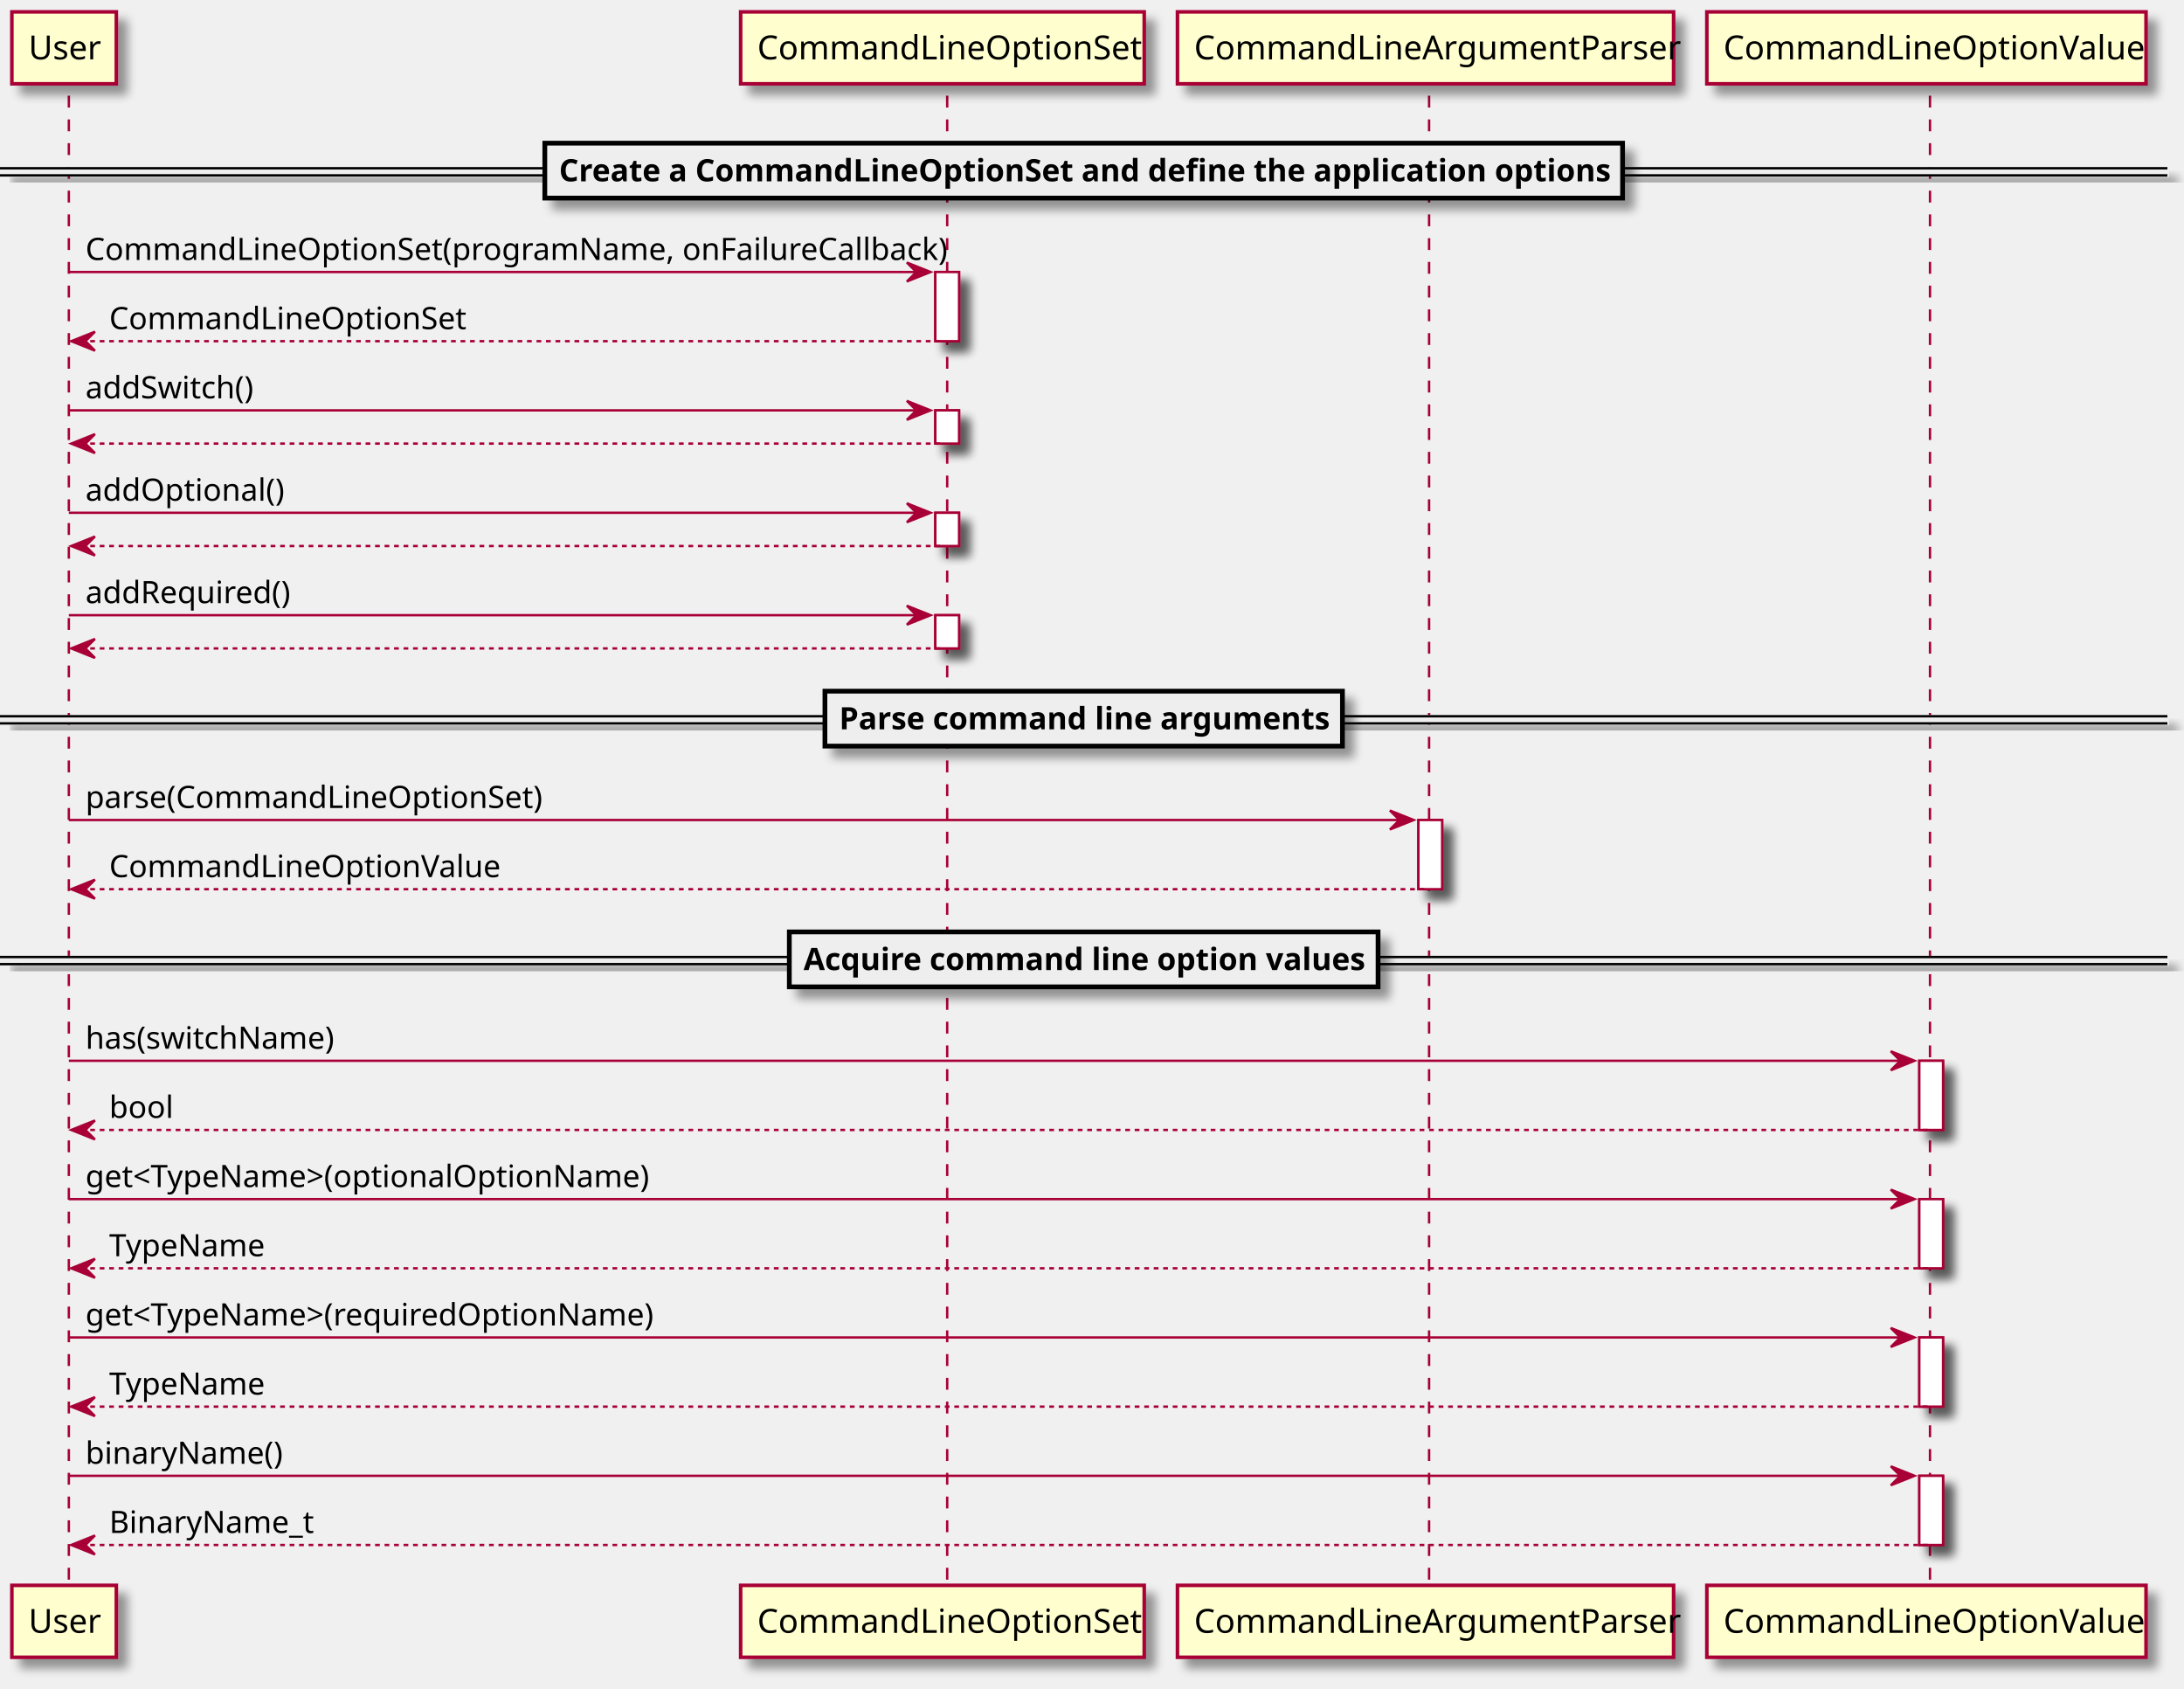
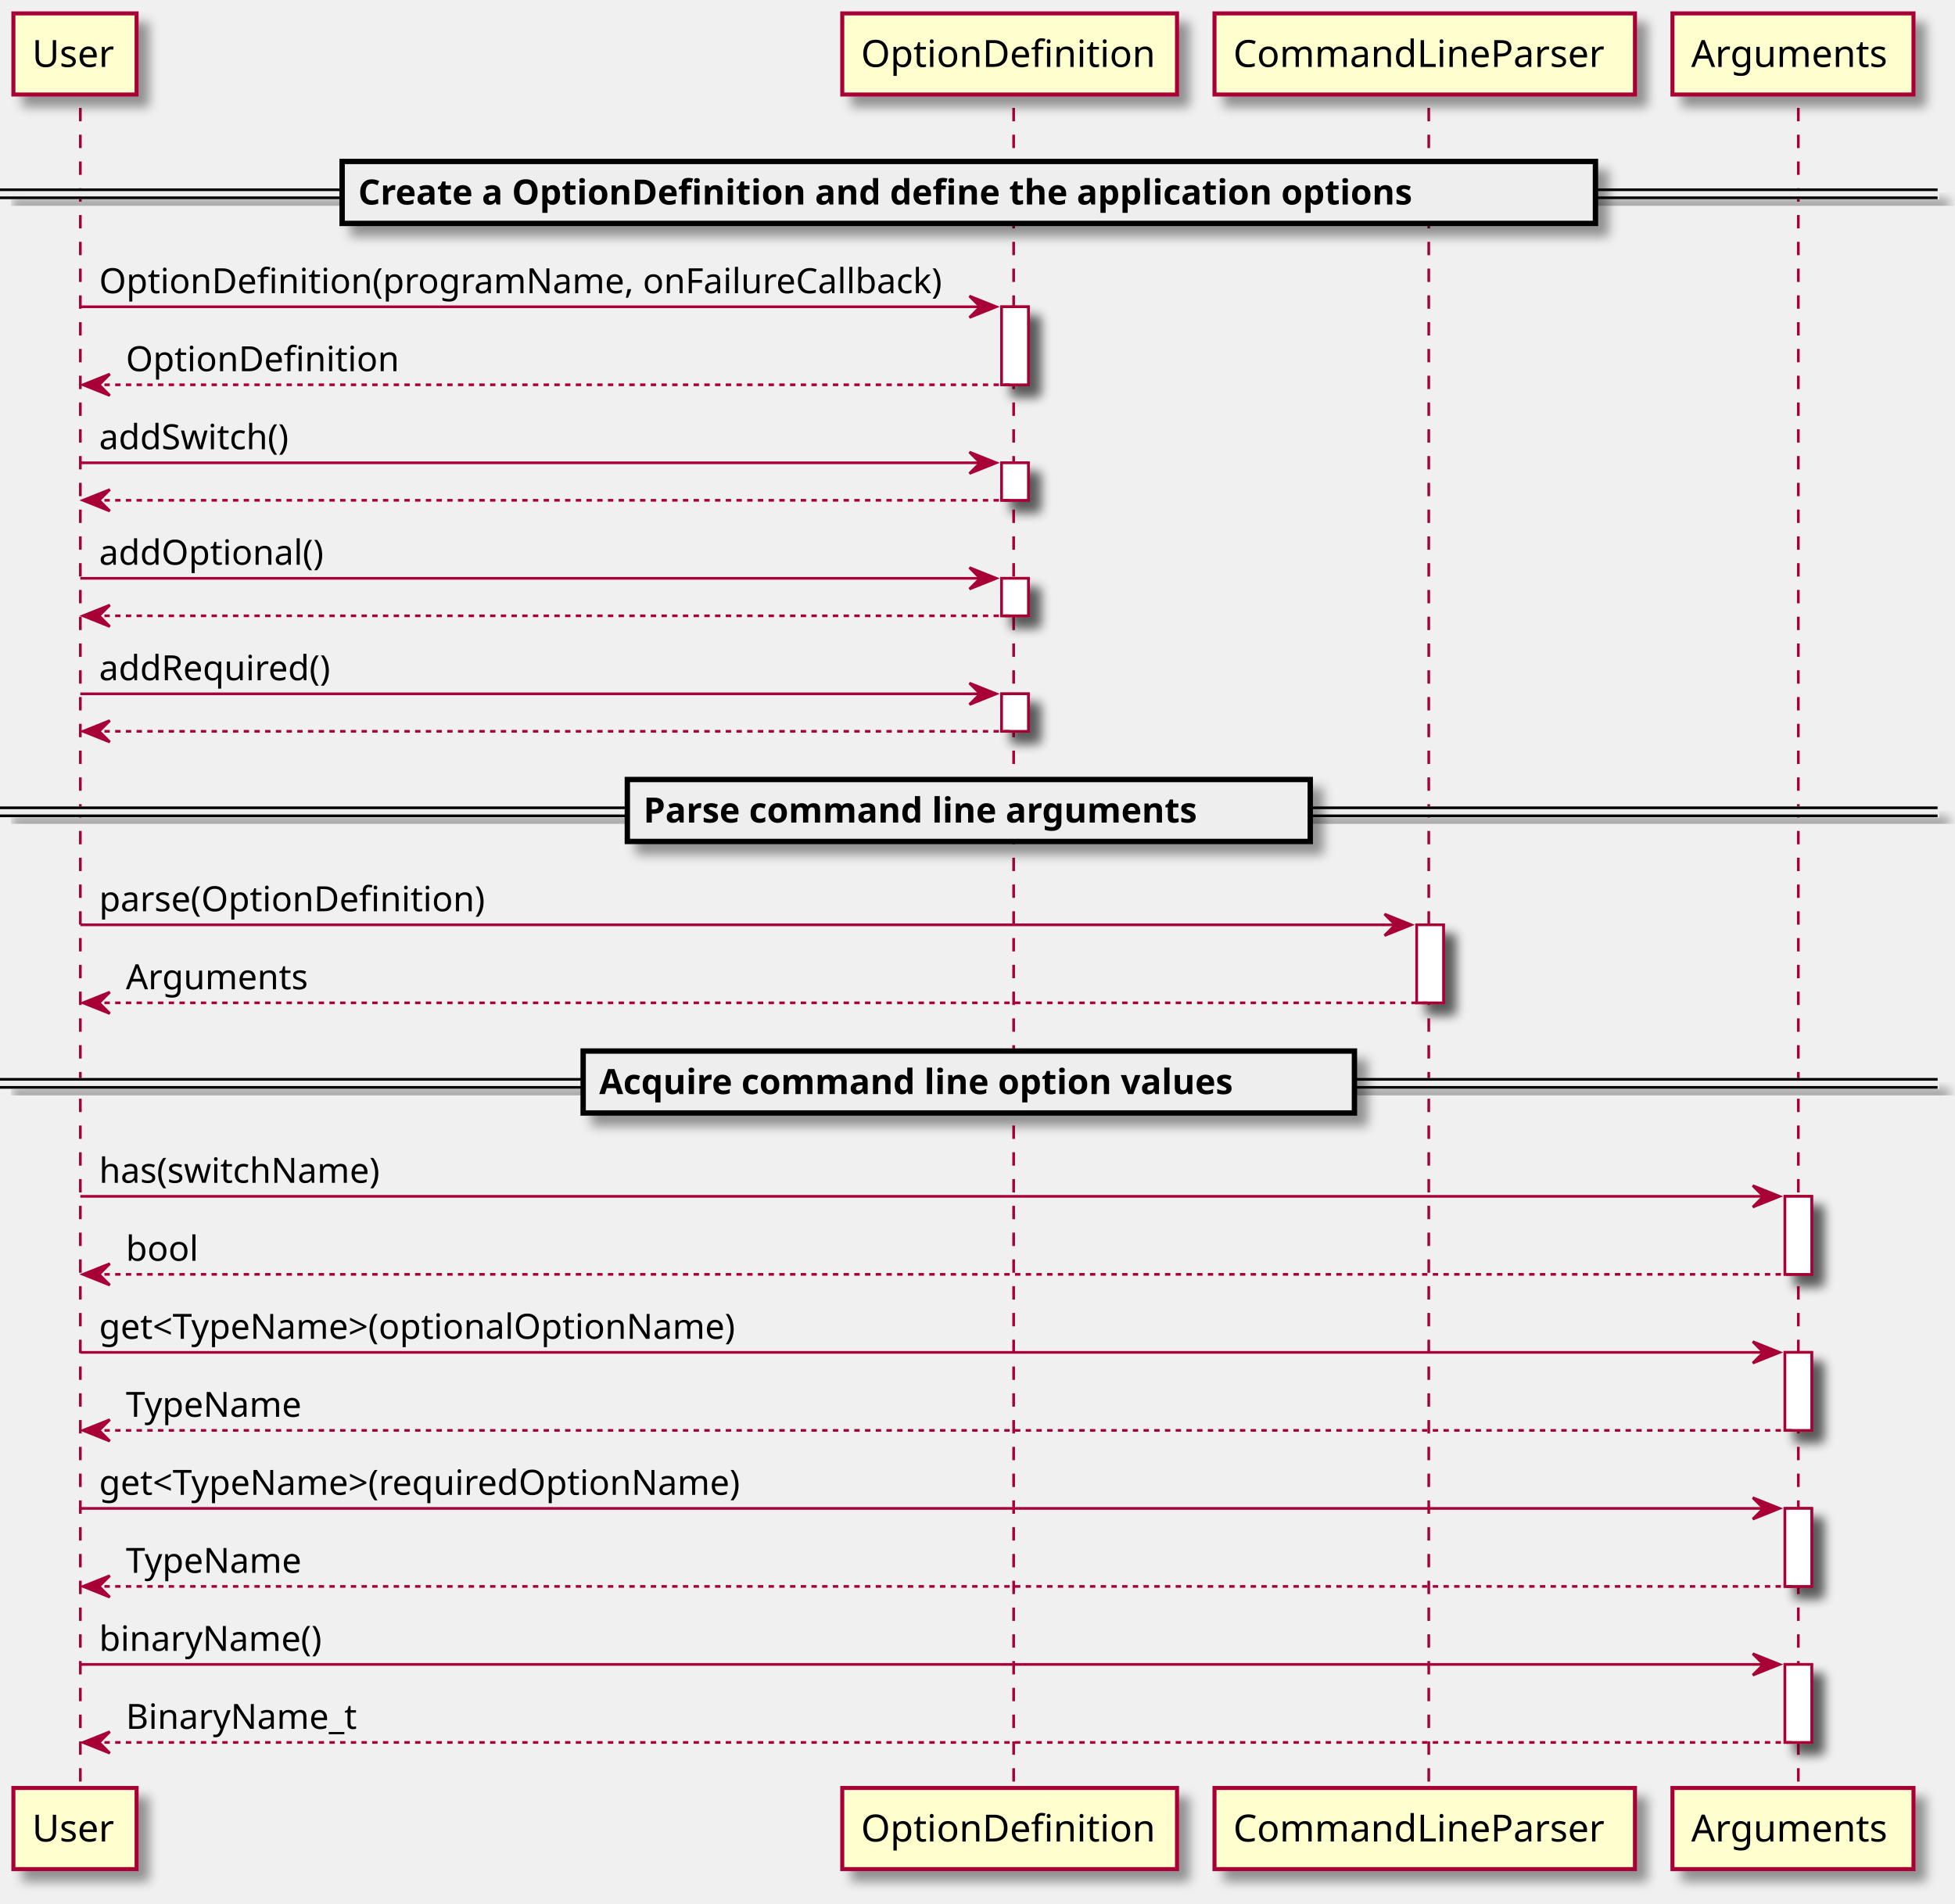
- <svg xmlns="http://www.w3.org/2000/svg" contentScriptType="application/ecmascript" contentStyleType="text/css" height="711px" preserveAspectRatio="none" style="width:920px;height:711px;background:#EEEBDC;" version="1.1" viewBox="0 0 920 711" width="920px" zoomAndPan="magnify">
+ <svg xmlns="http://www.w3.org/2000/svg" contentScriptType="application/ecmascript" contentStyleType="text/css" height="711px" preserveAspectRatio="none" style="width:730px;height:711px;background:#EEEBDC;" version="1.1" viewBox="0 0 730 711" width="730px" zoomAndPan="magnify">
  <defs>
-     <filter height="300%" id="fjnwzesh0bqqc" width="300%" x="-1" y="-1">
+     <filter height="300%" id="f5i15omh81xi6" width="300%" x="-1" y="-1">
      <feGaussianBlur result="blurOut" stdDeviation="2.0" />
      <feColorMatrix in="blurOut" result="blurOut2" type="matrix" values="0 0 0 0 0 0 0 0 0 0 0 0 0 0 0 0 0 0 .4 0" />
      <feOffset dx="4.0" dy="4.0" in="blurOut2" result="blurOut3" />
      <feBlend in="SourceGraphic" in2="blurOut3" mode="normal" />
    </filter>
  </defs>
  <g>
-     <rect fill="#FFFFFF" filter="url(#fjnwzesh0bqqc)" height="29.133" style="stroke:#A80036;stroke-width:1.0;" width="10" x="394" y="114.562" />
-     <rect fill="#FFFFFF" filter="url(#fjnwzesh0bqqc)" height="14" style="stroke:#A80036;stroke-width:1.0;" width="10" x="394" y="172.828" />
-     <rect fill="#FFFFFF" filter="url(#fjnwzesh0bqqc)" height="14" style="stroke:#A80036;stroke-width:1.0;" width="10" x="394" y="215.961" />
-     <rect fill="#FFFFFF" filter="url(#fjnwzesh0bqqc)" height="14" style="stroke:#A80036;stroke-width:1.0;" width="10" x="394" y="259.094" />
-     <rect fill="#FFFFFF" filter="url(#fjnwzesh0bqqc)" height="29.133" style="stroke:#A80036;stroke-width:1.0;" width="10" x="597.5" y="345.359" />
-     <rect fill="#FFFFFF" filter="url(#fjnwzesh0bqqc)" height="29.133" style="stroke:#A80036;stroke-width:1.0;" width="10" x="808.5" y="446.758" />
-     <rect fill="#FFFFFF" filter="url(#fjnwzesh0bqqc)" height="29.133" style="stroke:#A80036;stroke-width:1.0;" width="10" x="808.5" y="505.023" />
-     <rect fill="#FFFFFF" filter="url(#fjnwzesh0bqqc)" height="29.133" style="stroke:#A80036;stroke-width:1.0;" width="10" x="808.5" y="563.289" />
-     <rect fill="#FFFFFF" filter="url(#fjnwzesh0bqqc)" height="29.133" style="stroke:#A80036;stroke-width:1.0;" width="10" x="808.5" y="621.555" />
-     <line style="stroke:#A80036;stroke-width:1.0;stroke-dasharray:5.0,5.0;" x1="29" x2="29" y1="40.297" y2="668.688" />
-     <line style="stroke:#A80036;stroke-width:1.0;stroke-dasharray:5.0,5.0;" x1="399" x2="399" y1="40.297" y2="668.688" />
-     <line style="stroke:#A80036;stroke-width:1.0;stroke-dasharray:5.0,5.0;" x1="602" x2="602" y1="40.297" y2="668.688" />
-     <line style="stroke:#A80036;stroke-width:1.0;stroke-dasharray:5.0,5.0;" x1="813" x2="813" y1="40.297" y2="668.688" />
-     <rect fill="#FEFECE" filter="url(#fjnwzesh0bqqc)" height="30.297" style="stroke:#A80036;stroke-width:1.5;" width="44" x="5" y="5" />
-     <text fill="#000000" font-family="sans-serif" font-size="14" lengthAdjust="spacing" textLength="30" x="12" y="24.995">User</text>
-     <rect fill="#FEFECE" filter="url(#fjnwzesh0bqqc)" height="30.297" style="stroke:#A80036;stroke-width:1.5;" width="44" x="5" y="667.688" />
-     <text fill="#000000" font-family="sans-serif" font-size="14" lengthAdjust="spacing" textLength="30" x="12" y="687.683">User</text>
-     <rect fill="#FEFECE" filter="url(#fjnwzesh0bqqc)" height="30.297" style="stroke:#A80036;stroke-width:1.5;" width="170" x="312" y="5" />
-     <text fill="#000000" font-family="sans-serif" font-size="14" lengthAdjust="spacing" textLength="156" x="319" y="24.995">CommandLineOptionSet</text>
-     <rect fill="#FEFECE" filter="url(#fjnwzesh0bqqc)" height="30.297" style="stroke:#A80036;stroke-width:1.5;" width="170" x="312" y="667.688" />
-     <text fill="#000000" font-family="sans-serif" font-size="14" lengthAdjust="spacing" textLength="156" x="319" y="687.683">CommandLineOptionSet</text>
-     <rect fill="#FEFECE" filter="url(#fjnwzesh0bqqc)" height="30.297" style="stroke:#A80036;stroke-width:1.5;" width="209" x="496" y="5" />
-     <text fill="#000000" font-family="sans-serif" font-size="14" lengthAdjust="spacing" textLength="195" x="503" y="24.995">CommandLineArgumentParser</text>
-     <rect fill="#FEFECE" filter="url(#fjnwzesh0bqqc)" height="30.297" style="stroke:#A80036;stroke-width:1.5;" width="209" x="496" y="667.688" />
-     <text fill="#000000" font-family="sans-serif" font-size="14" lengthAdjust="spacing" textLength="195" x="503" y="687.683">CommandLineArgumentParser</text>
-     <rect fill="#FEFECE" filter="url(#fjnwzesh0bqqc)" height="30.297" style="stroke:#A80036;stroke-width:1.5;" width="185" x="719" y="5" />
-     <text fill="#000000" font-family="sans-serif" font-size="14" lengthAdjust="spacing" textLength="171" x="726" y="24.995">CommandLineOptionValue</text>
-     <rect fill="#FEFECE" filter="url(#fjnwzesh0bqqc)" height="30.297" style="stroke:#A80036;stroke-width:1.5;" width="185" x="719" y="667.688" />
-     <text fill="#000000" font-family="sans-serif" font-size="14" lengthAdjust="spacing" textLength="171" x="726" y="687.683">CommandLineOptionValue</text>
-     <rect fill="#FFFFFF" filter="url(#fjnwzesh0bqqc)" height="29.133" style="stroke:#A80036;stroke-width:1.0;" width="10" x="394" y="114.562" />
-     <rect fill="#FFFFFF" filter="url(#fjnwzesh0bqqc)" height="14" style="stroke:#A80036;stroke-width:1.0;" width="10" x="394" y="172.828" />
-     <rect fill="#FFFFFF" filter="url(#fjnwzesh0bqqc)" height="14" style="stroke:#A80036;stroke-width:1.0;" width="10" x="394" y="215.961" />
-     <rect fill="#FFFFFF" filter="url(#fjnwzesh0bqqc)" height="14" style="stroke:#A80036;stroke-width:1.0;" width="10" x="394" y="259.094" />
-     <rect fill="#FFFFFF" filter="url(#fjnwzesh0bqqc)" height="29.133" style="stroke:#A80036;stroke-width:1.0;" width="10" x="597.5" y="345.359" />
-     <rect fill="#FFFFFF" filter="url(#fjnwzesh0bqqc)" height="29.133" style="stroke:#A80036;stroke-width:1.0;" width="10" x="808.5" y="446.758" />
-     <rect fill="#FFFFFF" filter="url(#fjnwzesh0bqqc)" height="29.133" style="stroke:#A80036;stroke-width:1.0;" width="10" x="808.5" y="505.023" />
-     <rect fill="#FFFFFF" filter="url(#fjnwzesh0bqqc)" height="29.133" style="stroke:#A80036;stroke-width:1.0;" width="10" x="808.5" y="563.289" />
-     <rect fill="#FFFFFF" filter="url(#fjnwzesh0bqqc)" height="29.133" style="stroke:#A80036;stroke-width:1.0;" width="10" x="808.5" y="621.555" />
-     <rect fill="#EEEEEE" filter="url(#fjnwzesh0bqqc)" height="3" style="stroke:#EEEEEE;stroke-width:1.0;" width="913" x="0" y="70.863" />
-     <line style="stroke:#000000;stroke-width:1.0;" x1="0" x2="913" y1="70.863" y2="70.863" />
-     <line style="stroke:#000000;stroke-width:1.0;" x1="0" x2="913" y1="73.863" y2="73.863" />
-     <rect fill="#EEEEEE" filter="url(#fjnwzesh0bqqc)" height="23.133" style="stroke:#000000;stroke-width:2.0;" width="454" x="229.5" y="60.297" />
-     <text fill="#000000" font-family="sans-serif" font-size="13" font-weight="bold" lengthAdjust="spacing" textLength="437" x="235.5" y="76.364">Create a CommandLineOptionSet and define the application options</text>
-     <polygon fill="#A80036" points="382,110.562,392,114.562,382,118.562,386,114.562" style="stroke:#A80036;stroke-width:1.0;" />
-     <line style="stroke:#A80036;stroke-width:1.0;" x1="29" x2="388" y1="114.562" y2="114.562" />
-     <text fill="#000000" font-family="sans-serif" font-size="13" lengthAdjust="spacing" textLength="346" x="36" y="109.497">CommandLineOptionSet(programName, onFailureCallback)</text>
-     <polygon fill="#A80036" points="40,139.695,30,143.695,40,147.695,36,143.695" style="stroke:#A80036;stroke-width:1.0;" />
-     <line style="stroke:#A80036;stroke-width:1.0;stroke-dasharray:2.0,2.0;" x1="34" x2="398" y1="143.695" y2="143.695" />
-     <text fill="#000000" font-family="sans-serif" font-size="13" lengthAdjust="spacing" textLength="144" x="46" y="138.629">CommandLineOptionSet</text>
-     <polygon fill="#A80036" points="382,168.828,392,172.828,382,176.828,386,172.828" style="stroke:#A80036;stroke-width:1.0;" />
-     <line style="stroke:#A80036;stroke-width:1.0;" x1="29" x2="388" y1="172.828" y2="172.828" />
-     <text fill="#000000" font-family="sans-serif" font-size="13" lengthAdjust="spacing" textLength="69" x="36" y="167.762">addSwitch()</text>
-     <polygon fill="#A80036" points="40,182.828,30,186.828,40,190.828,36,186.828" style="stroke:#A80036;stroke-width:1.0;" />
-     <line style="stroke:#A80036;stroke-width:1.0;stroke-dasharray:2.0,2.0;" x1="34" x2="398" y1="186.828" y2="186.828" />
-     <polygon fill="#A80036" points="382,211.961,392,215.961,382,219.961,386,215.961" style="stroke:#A80036;stroke-width:1.0;" />
-     <line style="stroke:#A80036;stroke-width:1.0;" x1="29" x2="388" y1="215.961" y2="215.961" />
-     <text fill="#000000" font-family="sans-serif" font-size="13" lengthAdjust="spacing" textLength="82" x="36" y="210.895">addOptional()</text>
-     <polygon fill="#A80036" points="40,225.961,30,229.961,40,233.961,36,229.961" style="stroke:#A80036;stroke-width:1.0;" />
-     <line style="stroke:#A80036;stroke-width:1.0;stroke-dasharray:2.0,2.0;" x1="34" x2="398" y1="229.961" y2="229.961" />
-     <polygon fill="#A80036" points="382,255.094,392,259.094,382,263.094,386,259.094" style="stroke:#A80036;stroke-width:1.0;" />
-     <line style="stroke:#A80036;stroke-width:1.0;" x1="29" x2="388" y1="259.094" y2="259.094" />
-     <text fill="#000000" font-family="sans-serif" font-size="13" lengthAdjust="spacing" textLength="85" x="36" y="254.028">addRequired()</text>
-     <polygon fill="#A80036" points="40,269.094,30,273.094,40,277.094,36,273.094" style="stroke:#A80036;stroke-width:1.0;" />
-     <line style="stroke:#A80036;stroke-width:1.0;stroke-dasharray:2.0,2.0;" x1="34" x2="398" y1="273.094" y2="273.094" />
-     <rect fill="#EEEEEE" filter="url(#fjnwzesh0bqqc)" height="3" style="stroke:#EEEEEE;stroke-width:1.0;" width="913" x="0" y="301.66" />
-     <line style="stroke:#000000;stroke-width:1.0;" x1="0" x2="913" y1="301.66" y2="301.66" />
-     <line style="stroke:#000000;stroke-width:1.0;" x1="0" x2="913" y1="304.66" y2="304.66" />
-     <rect fill="#EEEEEE" filter="url(#fjnwzesh0bqqc)" height="23.133" style="stroke:#000000;stroke-width:2.0;" width="218" x="347.5" y="291.094" />
-     <text fill="#000000" font-family="sans-serif" font-size="13" font-weight="bold" lengthAdjust="spacing" textLength="201" x="353.5" y="307.161">Parse command line arguments</text>
-     <polygon fill="#A80036" points="585.5,341.359,595.5,345.359,585.5,349.359,589.5,345.359" style="stroke:#A80036;stroke-width:1.0;" />
-     <line style="stroke:#A80036;stroke-width:1.0;" x1="29" x2="591.5" y1="345.359" y2="345.359" />
-     <text fill="#000000" font-family="sans-serif" font-size="13" lengthAdjust="spacing" textLength="185" x="36" y="340.293">parse(CommandLineOptionSet)</text>
-     <polygon fill="#A80036" points="40,370.492,30,374.492,40,378.492,36,374.492" style="stroke:#A80036;stroke-width:1.0;" />
-     <line style="stroke:#A80036;stroke-width:1.0;stroke-dasharray:2.0,2.0;" x1="34" x2="601.5" y1="374.492" y2="374.492" />
-     <text fill="#000000" font-family="sans-serif" font-size="13" lengthAdjust="spacing" textLength="158" x="46" y="369.426">CommandLineOptionValue</text>
-     <rect fill="#EEEEEE" filter="url(#fjnwzesh0bqqc)" height="3" style="stroke:#EEEEEE;stroke-width:1.0;" width="913" x="0" y="403.059" />
-     <line style="stroke:#000000;stroke-width:1.0;" x1="0" x2="913" y1="403.059" y2="403.059" />
-     <line style="stroke:#000000;stroke-width:1.0;" x1="0" x2="913" y1="406.059" y2="406.059" />
-     <rect fill="#EEEEEE" filter="url(#fjnwzesh0bqqc)" height="23.133" style="stroke:#000000;stroke-width:2.0;" width="248" x="332.5" y="392.492" />
-     <text fill="#000000" font-family="sans-serif" font-size="13" font-weight="bold" lengthAdjust="spacing" textLength="231" x="338.5" y="408.559">Acquire command line option values</text>
-     <polygon fill="#A80036" points="796.5,442.758,806.5,446.758,796.5,450.758,800.5,446.758" style="stroke:#A80036;stroke-width:1.0;" />
-     <line style="stroke:#A80036;stroke-width:1.0;" x1="29" x2="802.5" y1="446.758" y2="446.758" />
-     <text fill="#000000" font-family="sans-serif" font-size="13" lengthAdjust="spacing" textLength="100" x="36" y="441.692">has(switchName)</text>
-     <polygon fill="#A80036" points="40,471.891,30,475.891,40,479.891,36,475.891" style="stroke:#A80036;stroke-width:1.0;" />
-     <line style="stroke:#A80036;stroke-width:1.0;stroke-dasharray:2.0,2.0;" x1="34" x2="812.5" y1="475.891" y2="475.891" />
-     <text fill="#000000" font-family="sans-serif" font-size="13" lengthAdjust="spacing" textLength="27" x="46" y="470.825">bool</text>
-     <polygon fill="#A80036" points="796.5,501.023,806.5,505.023,796.5,509.023,800.5,505.023" style="stroke:#A80036;stroke-width:1.0;" />
-     <line style="stroke:#A80036;stroke-width:1.0;" x1="29" x2="802.5" y1="505.023" y2="505.023" />
-     <text fill="#000000" font-family="sans-serif" font-size="13" lengthAdjust="spacing" textLength="226" x="36" y="499.957">get&lt;TypeName&gt;(optionalOptionName)</text>
-     <polygon fill="#A80036" points="40,530.156,30,534.156,40,538.156,36,534.156" style="stroke:#A80036;stroke-width:1.0;" />
-     <line style="stroke:#A80036;stroke-width:1.0;stroke-dasharray:2.0,2.0;" x1="34" x2="812.5" y1="534.156" y2="534.156" />
-     <text fill="#000000" font-family="sans-serif" font-size="13" lengthAdjust="spacing" textLength="62" x="46" y="529.09">TypeName</text>
-     <polygon fill="#A80036" points="796.5,559.289,806.5,563.289,796.5,567.289,800.5,563.289" style="stroke:#A80036;stroke-width:1.0;" />
-     <line style="stroke:#A80036;stroke-width:1.0;" x1="29" x2="802.5" y1="563.289" y2="563.289" />
-     <text fill="#000000" font-family="sans-serif" font-size="13" lengthAdjust="spacing" textLength="228" x="36" y="558.223">get&lt;TypeName&gt;(requiredOptionName)</text>
-     <polygon fill="#A80036" points="40,588.422,30,592.422,40,596.422,36,592.422" style="stroke:#A80036;stroke-width:1.0;" />
-     <line style="stroke:#A80036;stroke-width:1.0;stroke-dasharray:2.0,2.0;" x1="34" x2="812.5" y1="592.422" y2="592.422" />
-     <text fill="#000000" font-family="sans-serif" font-size="13" lengthAdjust="spacing" textLength="62" x="46" y="587.356">TypeName</text>
-     <polygon fill="#A80036" points="796.5,617.555,806.5,621.555,796.5,625.555,800.5,621.555" style="stroke:#A80036;stroke-width:1.0;" />
-     <line style="stroke:#A80036;stroke-width:1.0;" x1="29" x2="802.5" y1="621.555" y2="621.555" />
-     <text fill="#000000" font-family="sans-serif" font-size="13" lengthAdjust="spacing" textLength="79" x="36" y="616.489">binaryName()</text>
-     <polygon fill="#A80036" points="40,646.688,30,650.688,40,654.688,36,650.688" style="stroke:#A80036;stroke-width:1.0;" />
-     <line style="stroke:#A80036;stroke-width:1.0;stroke-dasharray:2.0,2.0;" x1="34" x2="812.5" y1="650.688" y2="650.688" />
-     <text fill="#000000" font-family="sans-serif" font-size="13" lengthAdjust="spacing" textLength="80" x="46" y="645.622">BinaryName_t</text>
+     <rect fill="#FFFFFF" filter="url(#f5i15omh81xi6)" height="29.133" style="stroke:#A80036;stroke-width:1.0;" width="10" x="374" y="114.562" />
+     <rect fill="#FFFFFF" filter="url(#f5i15omh81xi6)" height="14" style="stroke:#A80036;stroke-width:1.0;" width="10" x="374" y="172.828" />
+     <rect fill="#FFFFFF" filter="url(#f5i15omh81xi6)" height="14" style="stroke:#A80036;stroke-width:1.0;" width="10" x="374" y="215.961" />
+     <rect fill="#FFFFFF" filter="url(#f5i15omh81xi6)" height="14" style="stroke:#A80036;stroke-width:1.0;" width="10" x="374" y="259.094" />
+     <rect fill="#FFFFFF" filter="url(#f5i15omh81xi6)" height="29.133" style="stroke:#A80036;stroke-width:1.0;" width="10" x="529" y="345.359" />
+     <rect fill="#FFFFFF" filter="url(#f5i15omh81xi6)" height="29.133" style="stroke:#A80036;stroke-width:1.0;" width="10" x="666.5" y="446.758" />
+     <rect fill="#FFFFFF" filter="url(#f5i15omh81xi6)" height="29.133" style="stroke:#A80036;stroke-width:1.0;" width="10" x="666.5" y="505.023" />
+     <rect fill="#FFFFFF" filter="url(#f5i15omh81xi6)" height="29.133" style="stroke:#A80036;stroke-width:1.0;" width="10" x="666.5" y="563.289" />
+     <rect fill="#FFFFFF" filter="url(#f5i15omh81xi6)" height="29.133" style="stroke:#A80036;stroke-width:1.0;" width="10" x="666.5" y="621.555" />
+     <line style="stroke:#A80036;stroke-width:1.0;stroke-dasharray:5.0,5.0;" x1="30" x2="30" y1="40.297" y2="668.688" />
+     <line style="stroke:#A80036;stroke-width:1.0;stroke-dasharray:5.0,5.0;" x1="378.5" x2="378.5" y1="40.297" y2="668.688" />
+     <line style="stroke:#A80036;stroke-width:1.0;stroke-dasharray:5.0,5.0;" x1="533.5" x2="533.5" y1="40.297" y2="668.688" />
+     <line style="stroke:#A80036;stroke-width:1.0;stroke-dasharray:5.0,5.0;" x1="671.5" x2="671.5" y1="40.297" y2="668.688" />
+     <rect fill="#FEFECE" filter="url(#f5i15omh81xi6)" height="30.297" style="stroke:#A80036;stroke-width:1.5;" width="46" x="5" y="5" />
+     <text fill="#000000" font-family="sans-serif" font-size="14" lengthAdjust="spacing" textLength="32" x="12" y="24.995">User</text>
+     <rect fill="#FEFECE" filter="url(#f5i15omh81xi6)" height="30.297" style="stroke:#A80036;stroke-width:1.5;" width="46" x="5" y="667.688" />
+     <text fill="#000000" font-family="sans-serif" font-size="14" lengthAdjust="spacing" textLength="32" x="12" y="687.683">User</text>
+     <rect fill="#FEFECE" filter="url(#f5i15omh81xi6)" height="30.297" style="stroke:#A80036;stroke-width:1.5;" width="125" x="314.5" y="5" />
+     <text fill="#000000" font-family="sans-serif" font-size="14" lengthAdjust="spacing" textLength="111" x="321.5" y="24.995">OptionDefinition</text>
+     <rect fill="#FEFECE" filter="url(#f5i15omh81xi6)" height="30.297" style="stroke:#A80036;stroke-width:1.5;" width="125" x="314.5" y="667.688" />
+     <text fill="#000000" font-family="sans-serif" font-size="14" lengthAdjust="spacing" textLength="111" x="321.5" y="687.683">OptionDefinition</text>
+     <rect fill="#FEFECE" filter="url(#f5i15omh81xi6)" height="30.297" style="stroke:#A80036;stroke-width:1.5;" width="157" x="453.5" y="5" />
+     <text fill="#000000" font-family="sans-serif" font-size="14" lengthAdjust="spacing" textLength="143" x="460.5" y="24.995">CommandLineParser</text>
+     <rect fill="#FEFECE" filter="url(#f5i15omh81xi6)" height="30.297" style="stroke:#A80036;stroke-width:1.5;" width="157" x="453.5" y="667.688" />
+     <text fill="#000000" font-family="sans-serif" font-size="14" lengthAdjust="spacing" textLength="143" x="460.5" y="687.683">CommandLineParser</text>
+     <rect fill="#FEFECE" filter="url(#f5i15omh81xi6)" height="30.297" style="stroke:#A80036;stroke-width:1.5;" width="90" x="624.5" y="5" />
+     <text fill="#000000" font-family="sans-serif" font-size="14" lengthAdjust="spacing" textLength="76" x="631.5" y="24.995">Arguments</text>
+     <rect fill="#FEFECE" filter="url(#f5i15omh81xi6)" height="30.297" style="stroke:#A80036;stroke-width:1.5;" width="90" x="624.5" y="667.688" />
+     <text fill="#000000" font-family="sans-serif" font-size="14" lengthAdjust="spacing" textLength="76" x="631.5" y="687.683">Arguments</text>
+     <rect fill="#FFFFFF" filter="url(#f5i15omh81xi6)" height="29.133" style="stroke:#A80036;stroke-width:1.0;" width="10" x="374" y="114.562" />
+     <rect fill="#FFFFFF" filter="url(#f5i15omh81xi6)" height="14" style="stroke:#A80036;stroke-width:1.0;" width="10" x="374" y="172.828" />
+     <rect fill="#FFFFFF" filter="url(#f5i15omh81xi6)" height="14" style="stroke:#A80036;stroke-width:1.0;" width="10" x="374" y="215.961" />
+     <rect fill="#FFFFFF" filter="url(#f5i15omh81xi6)" height="14" style="stroke:#A80036;stroke-width:1.0;" width="10" x="374" y="259.094" />
+     <rect fill="#FFFFFF" filter="url(#f5i15omh81xi6)" height="29.133" style="stroke:#A80036;stroke-width:1.0;" width="10" x="529" y="345.359" />
+     <rect fill="#FFFFFF" filter="url(#f5i15omh81xi6)" height="29.133" style="stroke:#A80036;stroke-width:1.0;" width="10" x="666.5" y="446.758" />
+     <rect fill="#FFFFFF" filter="url(#f5i15omh81xi6)" height="29.133" style="stroke:#A80036;stroke-width:1.0;" width="10" x="666.5" y="505.023" />
+     <rect fill="#FFFFFF" filter="url(#f5i15omh81xi6)" height="29.133" style="stroke:#A80036;stroke-width:1.0;" width="10" x="666.5" y="563.289" />
+     <rect fill="#FFFFFF" filter="url(#f5i15omh81xi6)" height="29.133" style="stroke:#A80036;stroke-width:1.0;" width="10" x="666.5" y="621.555" />
+     <rect fill="#EEEEEE" filter="url(#f5i15omh81xi6)" height="3" style="stroke:#EEEEEE;stroke-width:1.0;" width="723.5" x="0" y="70.863" />
+     <line style="stroke:#000000;stroke-width:1.0;" x1="0" x2="723.5" y1="70.863" y2="70.863" />
+     <line style="stroke:#000000;stroke-width:1.0;" x1="0" x2="723.5" y1="73.863" y2="73.863" />
+     <rect fill="#EEEEEE" filter="url(#f5i15omh81xi6)" height="23.133" style="stroke:#000000;stroke-width:2.0;" width="468" x="127.75" y="60.297" />
+     <text fill="#000000" font-family="sans-serif" font-size="13" font-weight="bold" lengthAdjust="spacing" textLength="449" x="133.75" y="76.364">Create a OptionDefinition and define the application options</text>
+     <polygon fill="#A80036" points="362,110.562,372,114.562,362,118.562,366,114.562" style="stroke:#A80036;stroke-width:1.0;" />
+     <line style="stroke:#A80036;stroke-width:1.0;" x1="30" x2="368" y1="114.562" y2="114.562" />
+     <text fill="#000000" font-family="sans-serif" font-size="13" lengthAdjust="spacing" textLength="325" x="37" y="109.497">OptionDefinition(programName, onFailureCallback)</text>
+     <polygon fill="#A80036" points="41,139.695,31,143.695,41,147.695,37,143.695" style="stroke:#A80036;stroke-width:1.0;" />
+     <line style="stroke:#A80036;stroke-width:1.0;stroke-dasharray:2.0,2.0;" x1="35" x2="378" y1="143.695" y2="143.695" />
+     <text fill="#000000" font-family="sans-serif" font-size="13" lengthAdjust="spacing" textLength="102" x="47" y="138.629">OptionDefinition</text>
+     <polygon fill="#A80036" points="362,168.828,372,172.828,362,176.828,366,172.828" style="stroke:#A80036;stroke-width:1.0;" />
+     <line style="stroke:#A80036;stroke-width:1.0;" x1="30" x2="368" y1="172.828" y2="172.828" />
+     <text fill="#000000" font-family="sans-serif" font-size="13" lengthAdjust="spacing" textLength="75" x="37" y="167.762">addSwitch()</text>
+     <polygon fill="#A80036" points="41,182.828,31,186.828,41,190.828,37,186.828" style="stroke:#A80036;stroke-width:1.0;" />
+     <line style="stroke:#A80036;stroke-width:1.0;stroke-dasharray:2.0,2.0;" x1="35" x2="378" y1="186.828" y2="186.828" />
+     <polygon fill="#A80036" points="362,211.961,372,215.961,362,219.961,366,215.961" style="stroke:#A80036;stroke-width:1.0;" />
+     <line style="stroke:#A80036;stroke-width:1.0;" x1="30" x2="368" y1="215.961" y2="215.961" />
+     <text fill="#000000" font-family="sans-serif" font-size="13" lengthAdjust="spacing" textLength="87" x="37" y="210.895">addOptional()</text>
+     <polygon fill="#A80036" points="41,225.961,31,229.961,41,233.961,37,229.961" style="stroke:#A80036;stroke-width:1.0;" />
+     <line style="stroke:#A80036;stroke-width:1.0;stroke-dasharray:2.0,2.0;" x1="35" x2="378" y1="229.961" y2="229.961" />
+     <polygon fill="#A80036" points="362,255.094,372,259.094,362,263.094,366,259.094" style="stroke:#A80036;stroke-width:1.0;" />
+     <line style="stroke:#A80036;stroke-width:1.0;" x1="30" x2="368" y1="259.094" y2="259.094" />
+     <text fill="#000000" font-family="sans-serif" font-size="13" lengthAdjust="spacing" textLength="90" x="37" y="254.028">addRequired()</text>
+     <polygon fill="#A80036" points="41,269.094,31,273.094,41,277.094,37,273.094" style="stroke:#A80036;stroke-width:1.0;" />
+     <line style="stroke:#A80036;stroke-width:1.0;stroke-dasharray:2.0,2.0;" x1="35" x2="378" y1="273.094" y2="273.094" />
+     <rect fill="#EEEEEE" filter="url(#f5i15omh81xi6)" height="3" style="stroke:#EEEEEE;stroke-width:1.0;" width="723.5" x="0" y="301.66" />
+     <line style="stroke:#000000;stroke-width:1.0;" x1="0" x2="723.5" y1="301.66" y2="301.66" />
+     <line style="stroke:#000000;stroke-width:1.0;" x1="0" x2="723.5" y1="304.66" y2="304.66" />
+     <rect fill="#EEEEEE" filter="url(#f5i15omh81xi6)" height="23.133" style="stroke:#000000;stroke-width:2.0;" width="255" x="234.25" y="291.094" />
+     <text fill="#000000" font-family="sans-serif" font-size="13" font-weight="bold" lengthAdjust="spacing" textLength="236" x="240.25" y="307.161">Parse command line arguments</text>
+     <polygon fill="#A80036" points="517,341.359,527,345.359,517,349.359,521,345.359" style="stroke:#A80036;stroke-width:1.0;" />
+     <line style="stroke:#A80036;stroke-width:1.0;" x1="30" x2="523" y1="345.359" y2="345.359" />
+     <text fill="#000000" font-family="sans-serif" font-size="13" lengthAdjust="spacing" textLength="148" x="37" y="340.293">parse(OptionDefinition)</text>
+     <polygon fill="#A80036" points="41,370.492,31,374.492,41,378.492,37,374.492" style="stroke:#A80036;stroke-width:1.0;" />
+     <line style="stroke:#A80036;stroke-width:1.0;stroke-dasharray:2.0,2.0;" x1="35" x2="533" y1="374.492" y2="374.492" />
+     <text fill="#000000" font-family="sans-serif" font-size="13" lengthAdjust="spacing" textLength="71" x="47" y="369.426">Arguments</text>
+     <rect fill="#EEEEEE" filter="url(#f5i15omh81xi6)" height="3" style="stroke:#EEEEEE;stroke-width:1.0;" width="723.5" x="0" y="403.059" />
+     <line style="stroke:#000000;stroke-width:1.0;" x1="0" x2="723.5" y1="403.059" y2="403.059" />
+     <line style="stroke:#000000;stroke-width:1.0;" x1="0" x2="723.5" y1="406.059" y2="406.059" />
+     <rect fill="#EEEEEE" filter="url(#f5i15omh81xi6)" height="23.133" style="stroke:#000000;stroke-width:2.0;" width="288" x="217.75" y="392.492" />
+     <text fill="#000000" font-family="sans-serif" font-size="13" font-weight="bold" lengthAdjust="spacing" textLength="269" x="223.75" y="408.559">Acquire command line option values</text>
+     <polygon fill="#A80036" points="654.5,442.758,664.5,446.758,654.5,450.758,658.5,446.758" style="stroke:#A80036;stroke-width:1.0;" />
+     <line style="stroke:#A80036;stroke-width:1.0;" x1="30" x2="660.5" y1="446.758" y2="446.758" />
+     <text fill="#000000" font-family="sans-serif" font-size="13" lengthAdjust="spacing" textLength="111" x="37" y="441.692">has(switchName)</text>
+     <polygon fill="#A80036" points="41,471.891,31,475.891,41,479.891,37,475.891" style="stroke:#A80036;stroke-width:1.0;" />
+     <line style="stroke:#A80036;stroke-width:1.0;stroke-dasharray:2.0,2.0;" x1="35" x2="670.5" y1="475.891" y2="475.891" />
+     <text fill="#000000" font-family="sans-serif" font-size="13" lengthAdjust="spacing" textLength="27" x="47" y="470.825">bool</text>
+     <polygon fill="#A80036" points="654.5,501.023,664.5,505.023,654.5,509.023,658.5,505.023" style="stroke:#A80036;stroke-width:1.0;" />
+     <line style="stroke:#A80036;stroke-width:1.0;" x1="30" x2="660.5" y1="505.023" y2="505.023" />
+     <text fill="#000000" font-family="sans-serif" font-size="13" lengthAdjust="spacing" textLength="254" x="37" y="499.957">get&lt;TypeName&gt;(optionalOptionName)</text>
+     <polygon fill="#A80036" points="41,530.156,31,534.156,41,538.156,37,534.156" style="stroke:#A80036;stroke-width:1.0;" />
+     <line style="stroke:#A80036;stroke-width:1.0;stroke-dasharray:2.0,2.0;" x1="35" x2="670.5" y1="534.156" y2="534.156" />
+     <text fill="#000000" font-family="sans-serif" font-size="13" lengthAdjust="spacing" textLength="69" x="47" y="529.09">TypeName</text>
+     <polygon fill="#A80036" points="654.5,559.289,664.5,563.289,654.5,567.289,658.5,563.289" style="stroke:#A80036;stroke-width:1.0;" />
+     <line style="stroke:#A80036;stroke-width:1.0;" x1="30" x2="660.5" y1="563.289" y2="563.289" />
+     <text fill="#000000" font-family="sans-serif" font-size="13" lengthAdjust="spacing" textLength="256" x="37" y="558.223">get&lt;TypeName&gt;(requiredOptionName)</text>
+     <polygon fill="#A80036" points="41,588.422,31,592.422,41,596.422,37,592.422" style="stroke:#A80036;stroke-width:1.0;" />
+     <line style="stroke:#A80036;stroke-width:1.0;stroke-dasharray:2.0,2.0;" x1="35" x2="670.5" y1="592.422" y2="592.422" />
+     <text fill="#000000" font-family="sans-serif" font-size="13" lengthAdjust="spacing" textLength="69" x="47" y="587.356">TypeName</text>
+     <polygon fill="#A80036" points="654.5,617.555,664.5,621.555,654.5,625.555,658.5,621.555" style="stroke:#A80036;stroke-width:1.0;" />
+     <line style="stroke:#A80036;stroke-width:1.0;" x1="30" x2="660.5" y1="621.555" y2="621.555" />
+     <text fill="#000000" font-family="sans-serif" font-size="13" lengthAdjust="spacing" textLength="88" x="37" y="616.489">binaryName()</text>
+     <polygon fill="#A80036" points="41,646.688,31,650.688,41,654.688,37,650.688" style="stroke:#A80036;stroke-width:1.0;" />
+     <line style="stroke:#A80036;stroke-width:1.0;stroke-dasharray:2.0,2.0;" x1="35" x2="670.5" y1="650.688" y2="650.688" />
+     <text fill="#000000" font-family="sans-serif" font-size="13" lengthAdjust="spacing" textLength="91" x="47" y="645.622">BinaryName_t</text>
  </g>
</svg>
